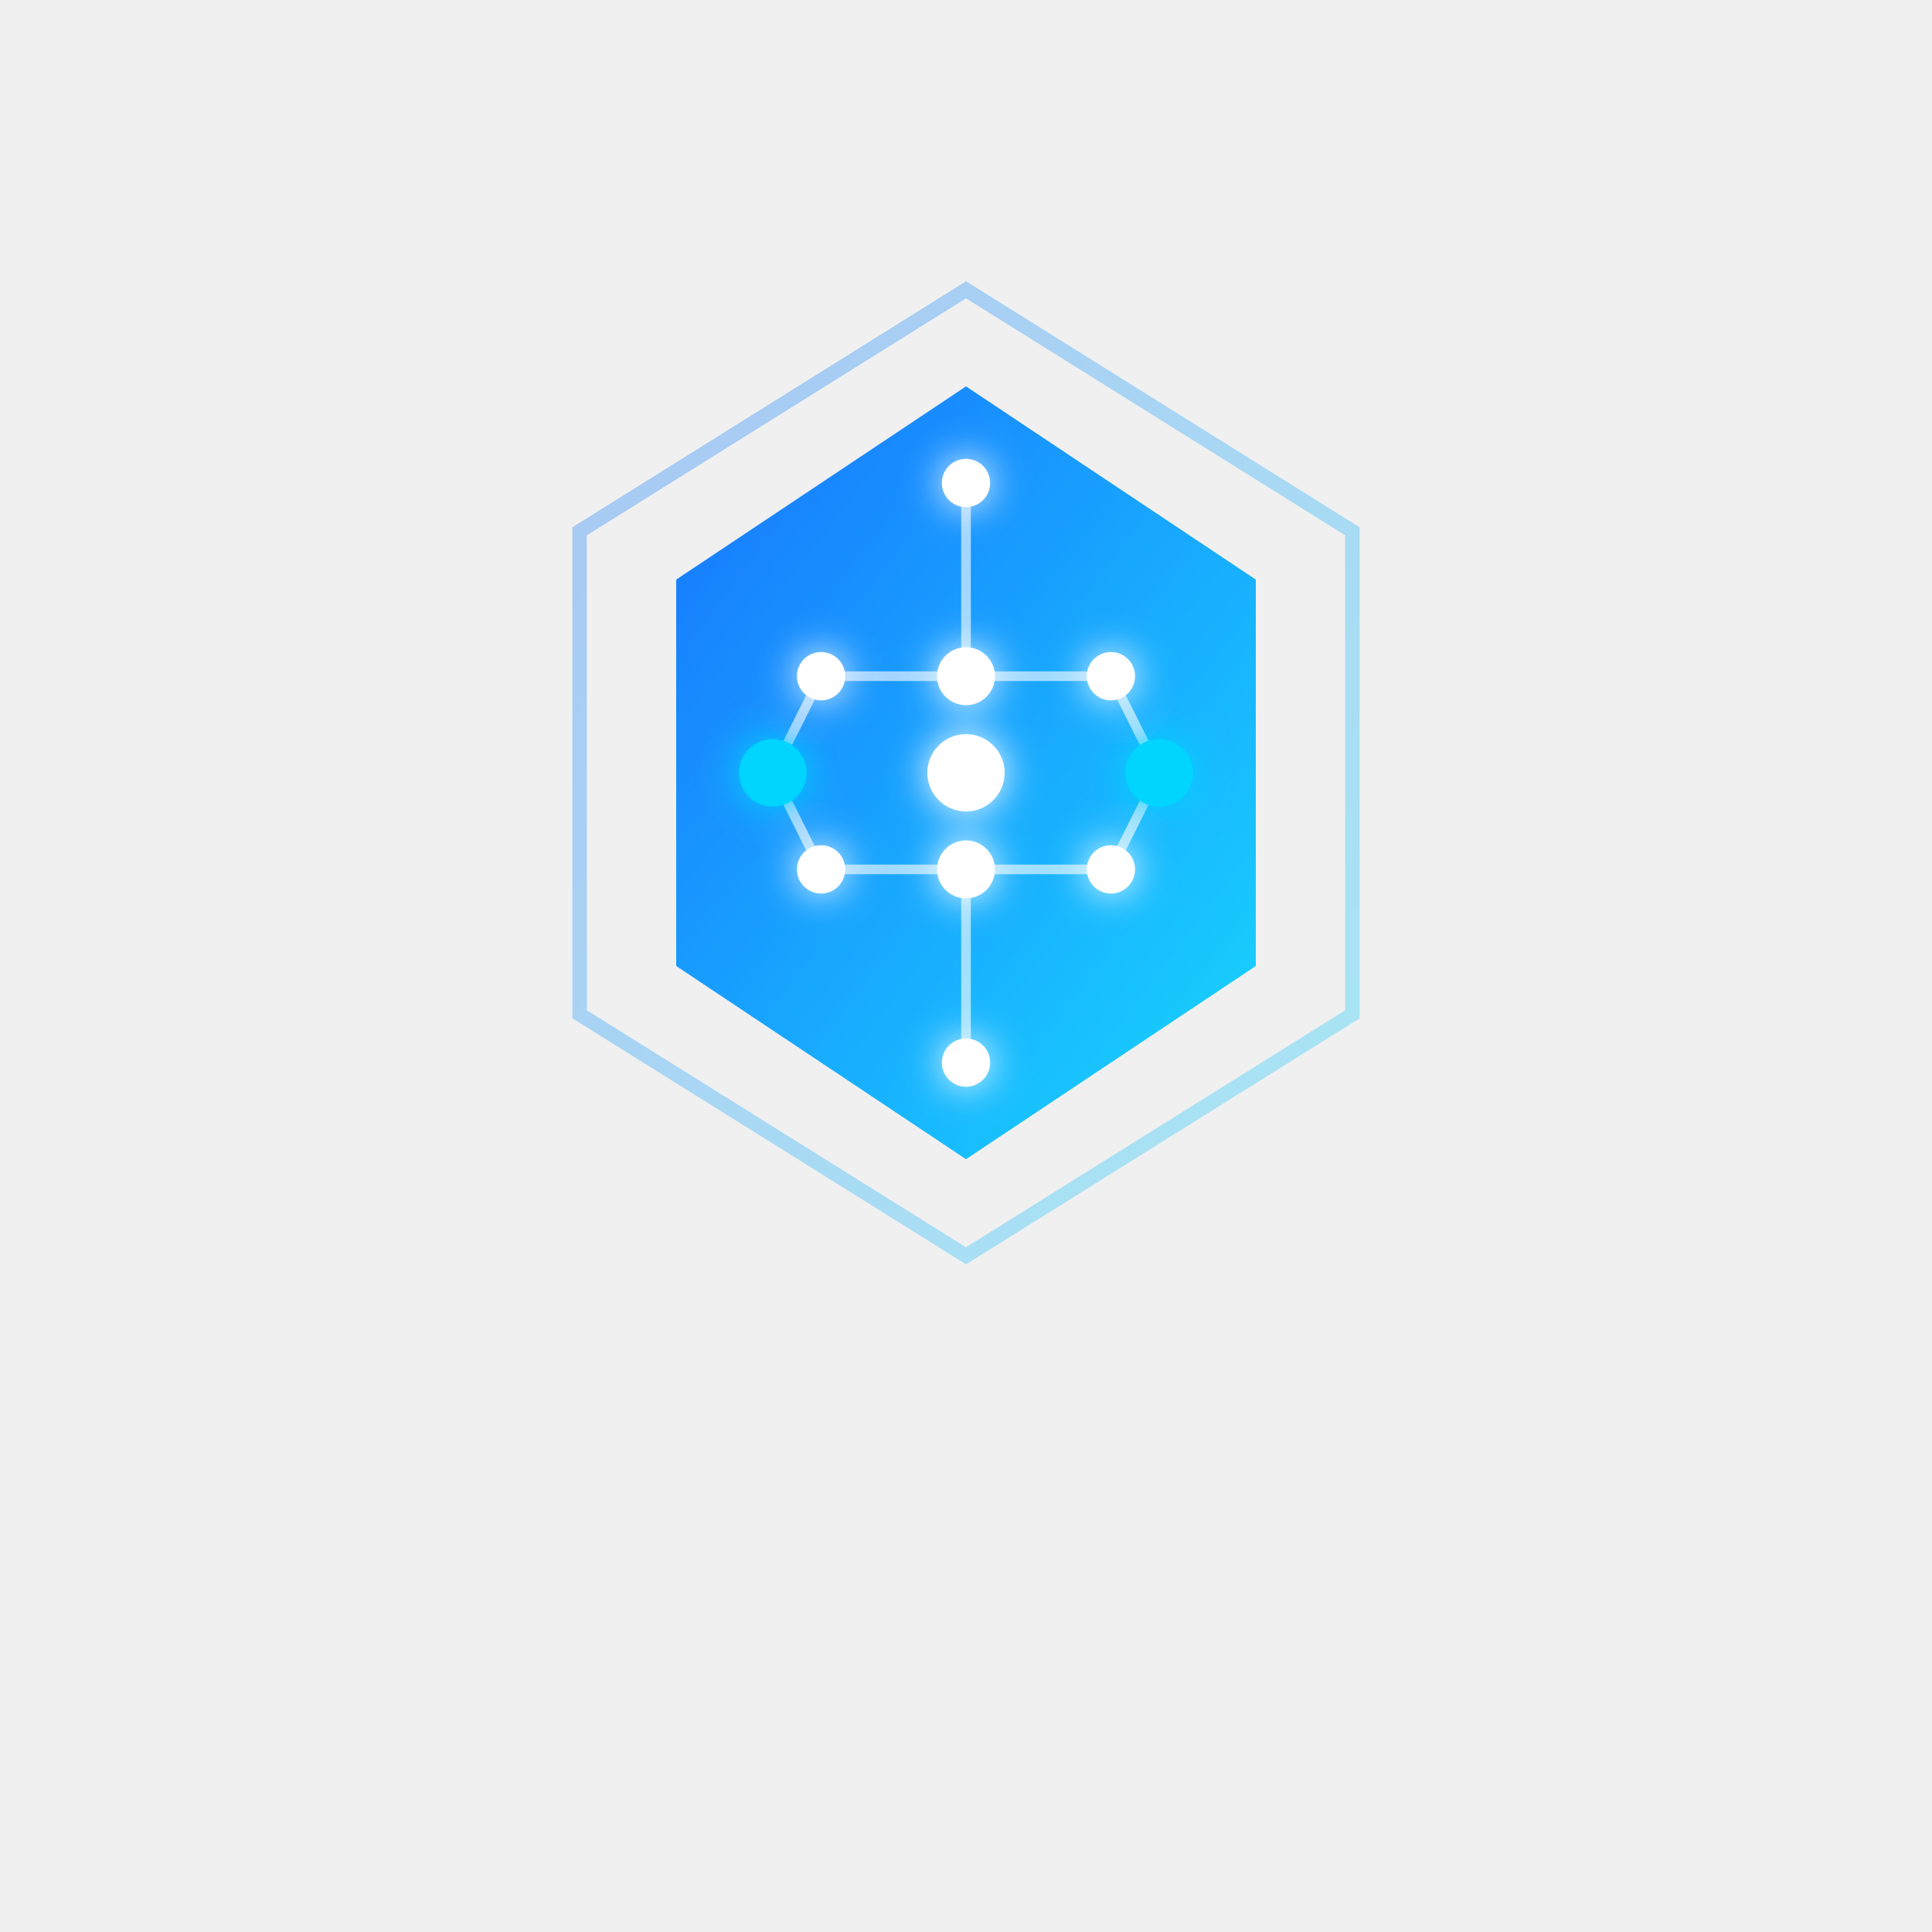
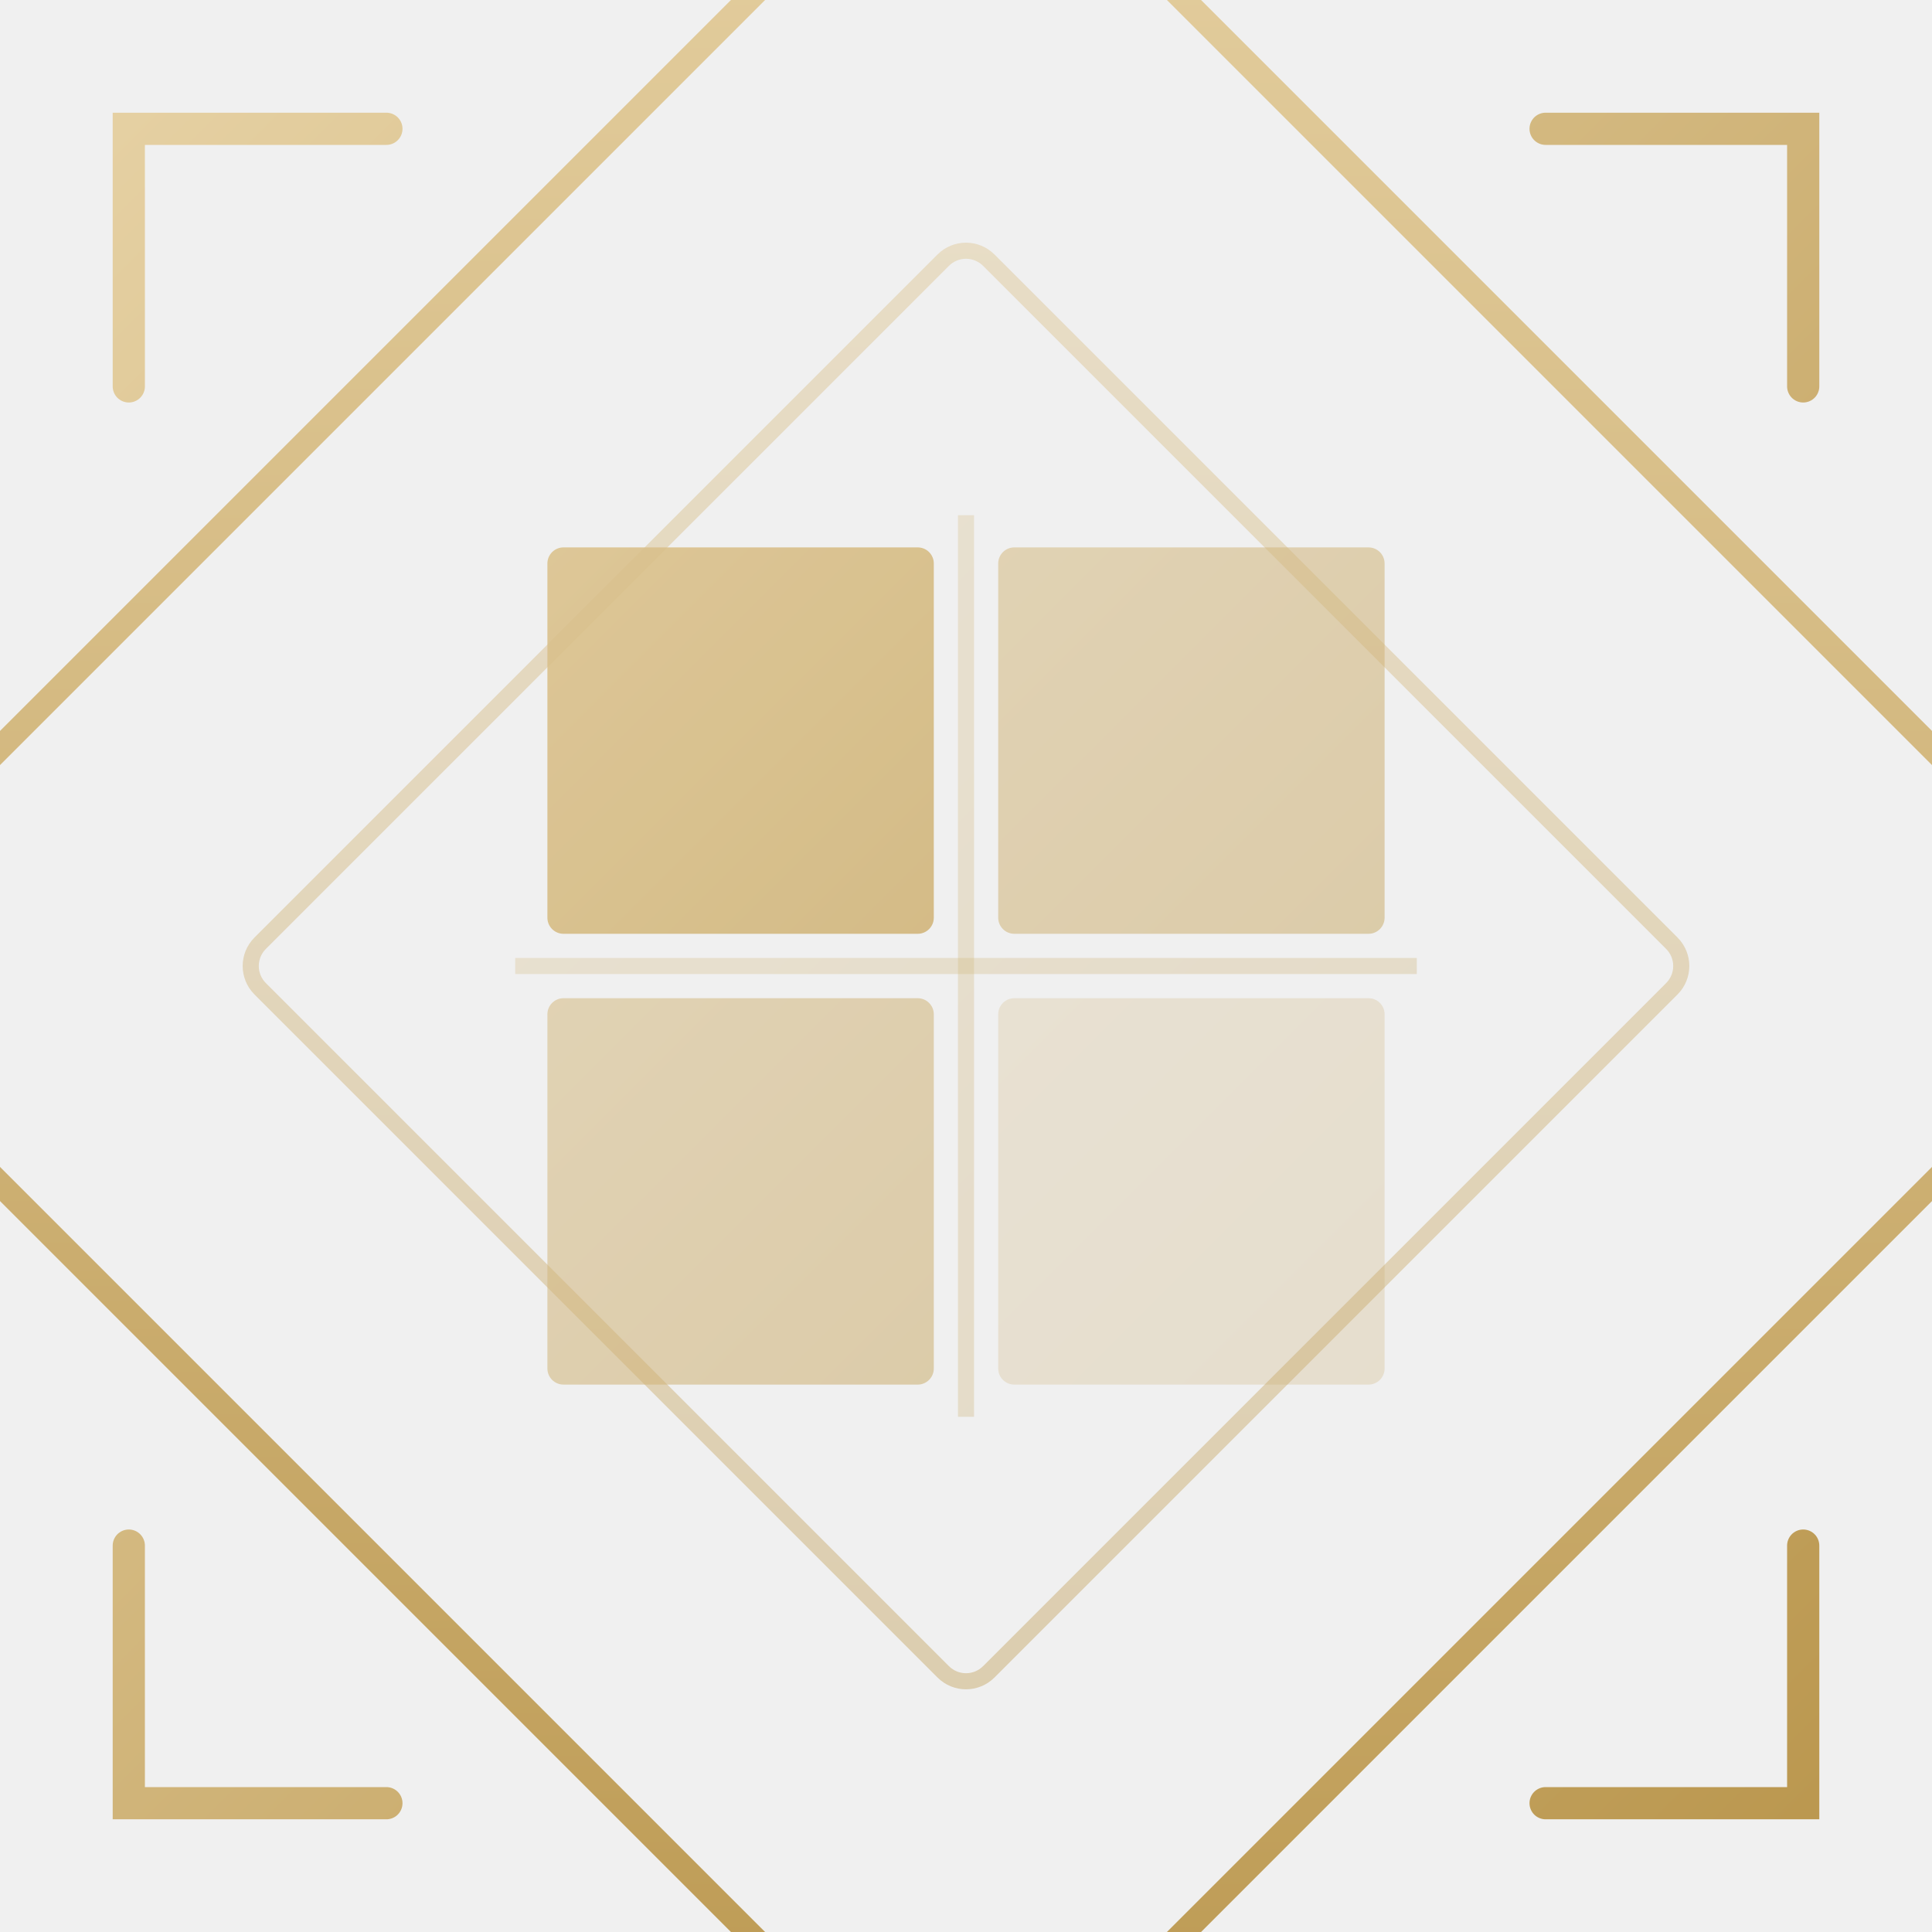
- <svg xmlns="http://www.w3.org/2000/svg" viewBox="0 0 400 400" fill="none">
+ <svg xmlns="http://www.w3.org/2000/svg" viewBox="0 0 60 60" fill="none" aria-label="The Trust Group">
  <defs>
-     <linearGradient id="logoGradient" x1="0%" y1="0%" x2="100%" y2="100%">
-       <stop offset="0%" style="stop-color:#0066FF;stop-opacity:1" />
-       <stop offset="100%" style="stop-color:#00D4FF;stop-opacity:1" />
+     <linearGradient id="ttgMark" x1="0" y1="0" x2="60" y2="60" gradientUnits="userSpaceOnUse">
+       <stop offset="0%" stop-color="#e8d4a8" />
+       <stop offset="100%" stop-color="#b8944a" />
    </linearGradient>
-     <filter id="logoGlow">
-       <feGaussianBlur stdDeviation="4" result="coloredBlur" />
-       <feMerge>
-         <feMergeNode in="coloredBlur" />
-         <feMergeNode in="SourceGraphic" />
-       </feMerge>
-     </filter>
  </defs>
-   <polygon points="200,60 280,110 280,210 200,260 120,210 120,110" fill="none" stroke="url(#logoGradient)" stroke-width="3" opacity="0.3" />
-   <polygon points="200,80 260,120 260,200 200,240 140,200 140,120" fill="url(#logoGradient)" opacity="0.9" />
-   <g stroke="#FFFFFF" stroke-width="2" fill="none" opacity="0.6">
-     <line x1="200" y1="100" x2="200" y2="140" />
-     <line x1="200" y1="180" x2="200" y2="220" />
-     <line x1="170" y1="140" x2="230" y2="140" />
-     <line x1="170" y1="180" x2="230" y2="180" />
-     <line x1="170" y1="140" x2="160" y2="160" />
-     <line x1="230" y1="140" x2="240" y2="160" />
-     <line x1="160" y1="160" x2="170" y2="180" />
-     <line x1="240" y1="160" x2="230" y2="180" />
-   </g>
-   <g filter="url(#logoGlow)">
-     <circle cx="200" cy="100" r="5" fill="#FFFFFF" />
-     <circle cx="200" cy="140" r="6" fill="#FFFFFF" />
-     <circle cx="170" cy="140" r="5" fill="#FFFFFF" />
-     <circle cx="230" cy="140" r="5" fill="#FFFFFF" />
-     <circle cx="160" cy="160" r="7" fill="#00D4FF" />
-     <circle cx="240" cy="160" r="7" fill="#00D4FF" />
-     <circle cx="200" cy="160" r="8" fill="#FFFFFF" />
-     <circle cx="170" cy="180" r="5" fill="#FFFFFF" />
-     <circle cx="230" cy="180" r="5" fill="#FFFFFF" />
-     <circle cx="200" cy="180" r="6" fill="#FFFFFF" />
-     <circle cx="200" cy="220" r="5" fill="#FFFFFF" />
-   </g>
+   <rect x="4" y="4" width="52" height="52" rx="2" fill="none" stroke="url(#ttgMark)" stroke-width="0.75" transform="rotate(45 30 30)" />
+   <rect x="14" y="14" width="32" height="32" rx="1" fill="none" stroke="url(#ttgMark)" stroke-width="0.5" opacity="0.45" transform="rotate(45 30 30)" />
+   <rect x="17" y="17" width="12" height="12" rx="0.5" fill="url(#ttgMark)" opacity="0.9" />
+   <rect x="31" y="17" width="12" height="12" rx="0.5" fill="url(#ttgMark)" opacity="0.55" />
+   <rect x="17" y="31" width="12" height="12" rx="0.5" fill="url(#ttgMark)" opacity="0.55" />
+   <rect x="31" y="31" width="12" height="12" rx="0.5" fill="url(#ttgMark)" opacity="0.25" />
+   <line x1="30" y1="16" x2="30" y2="44" stroke="url(#ttgMark)" stroke-width="0.5" opacity="0.3" />
+   <line x1="16" y1="30" x2="44" y2="30" stroke="url(#ttgMark)" stroke-width="0.5" opacity="0.3" />
+   <path d="M4 12 L4 4 L12 4" stroke="url(#ttgMark)" stroke-width="1" fill="none" stroke-linecap="round" />
+   <path d="M48 4 L56 4 L56 12" stroke="url(#ttgMark)" stroke-width="1" fill="none" stroke-linecap="round" />
+   <path d="M56 48 L56 56 L48 56" stroke="url(#ttgMark)" stroke-width="1" fill="none" stroke-linecap="round" />
+   <path d="M12 56 L4 56 L4 48" stroke="url(#ttgMark)" stroke-width="1" fill="none" stroke-linecap="round" />
</svg>
